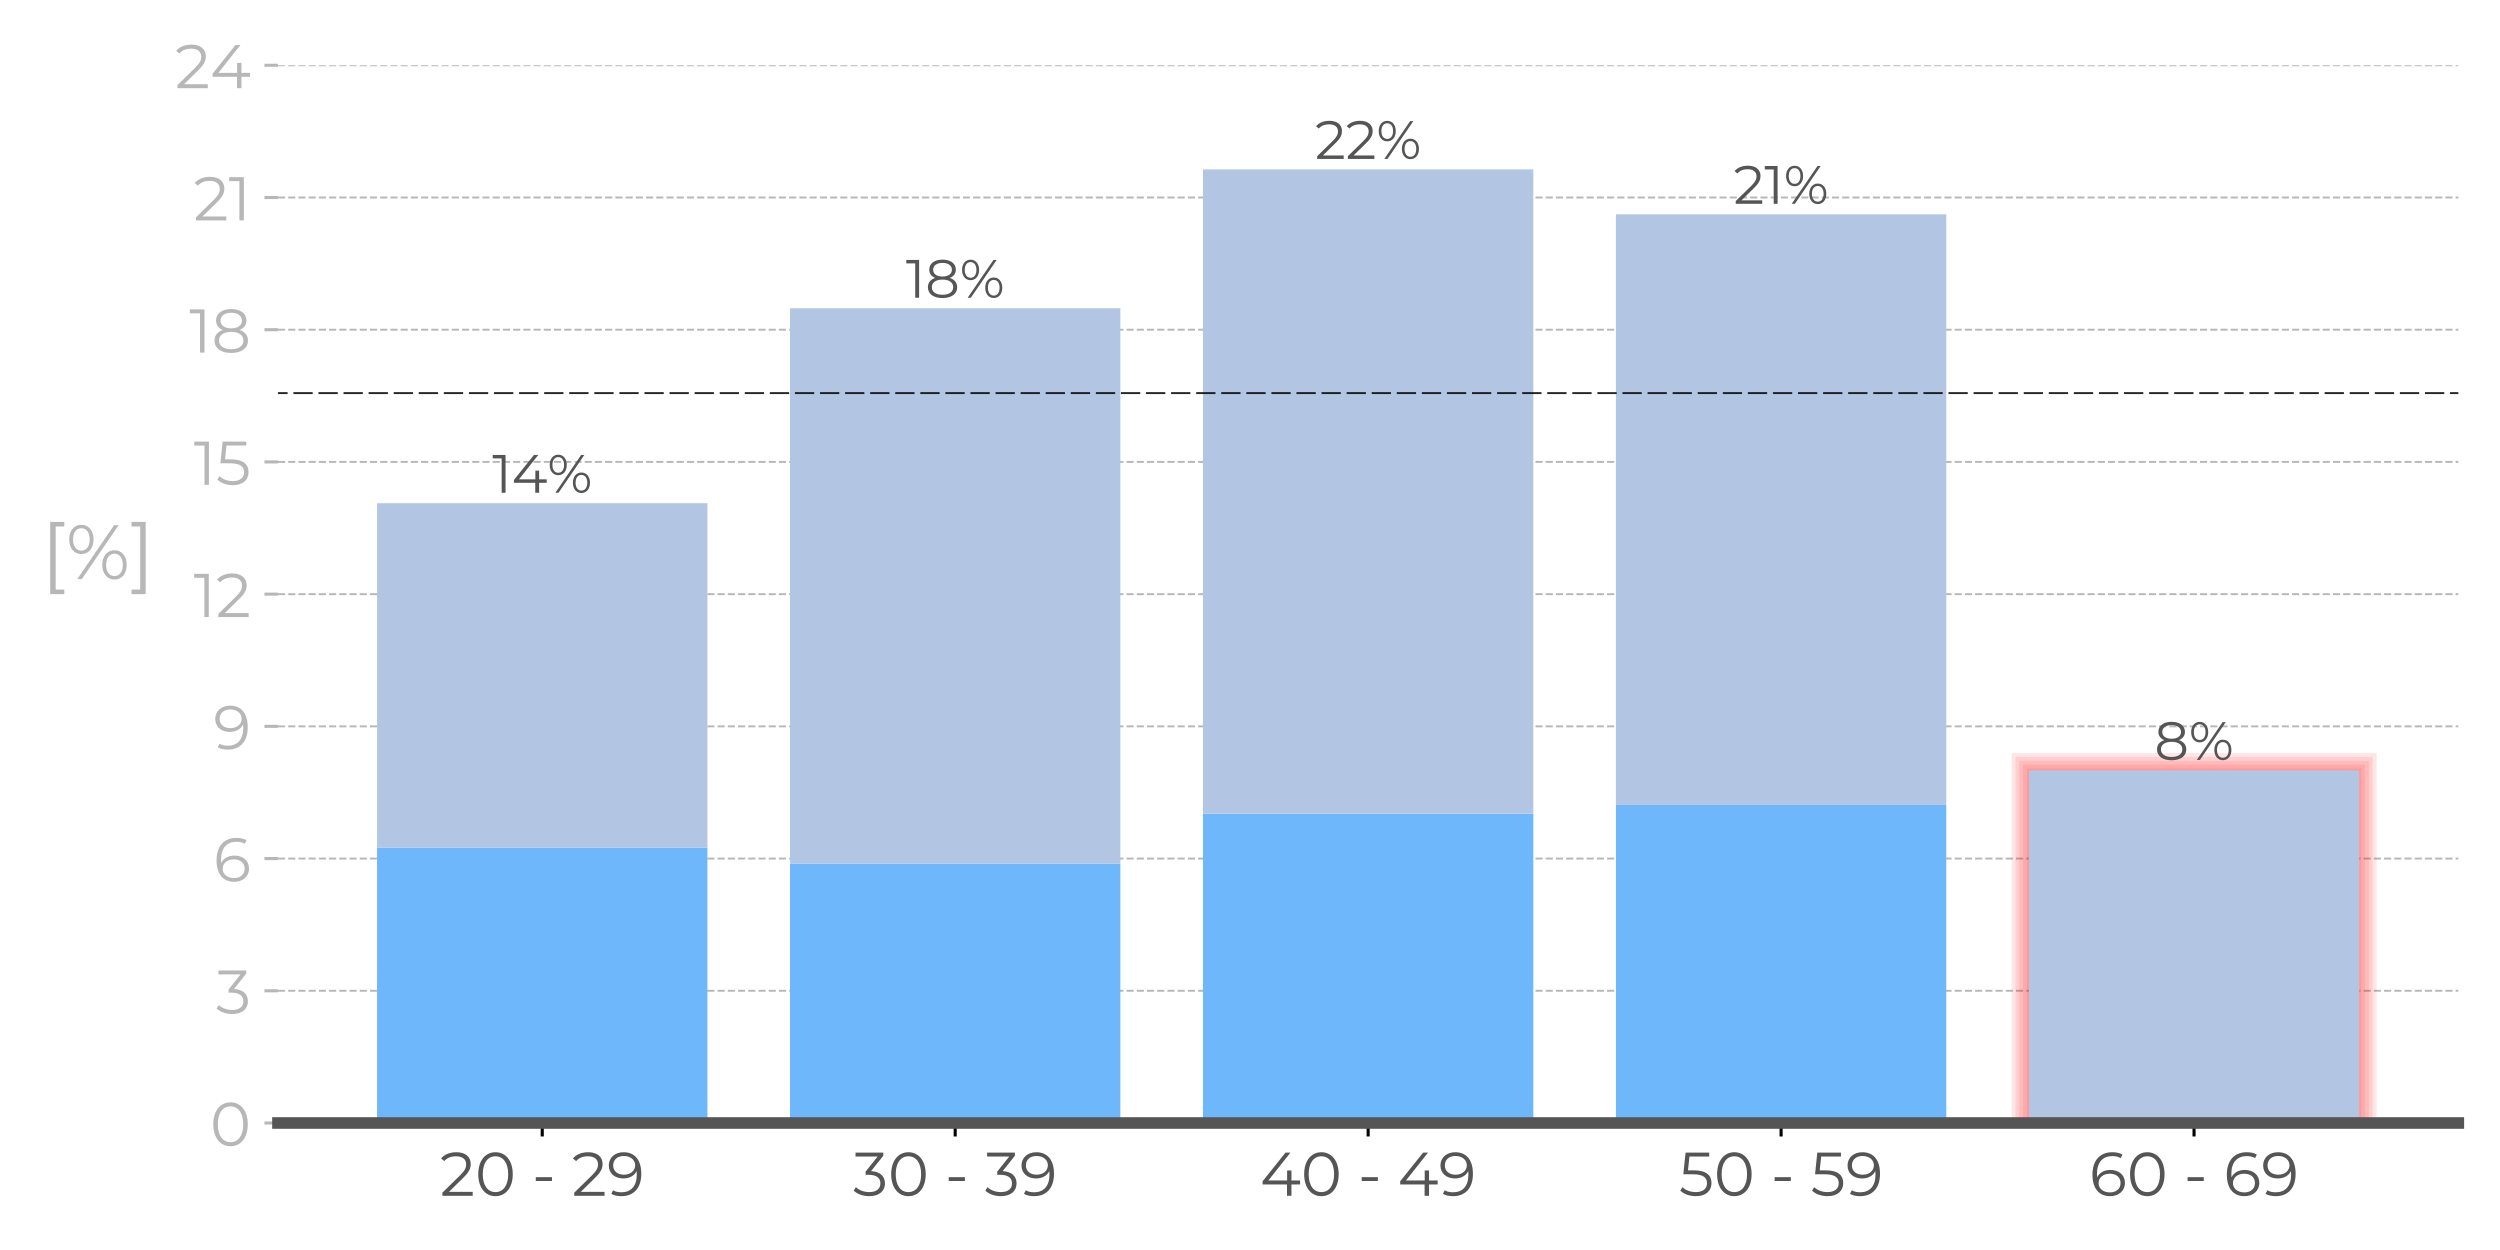
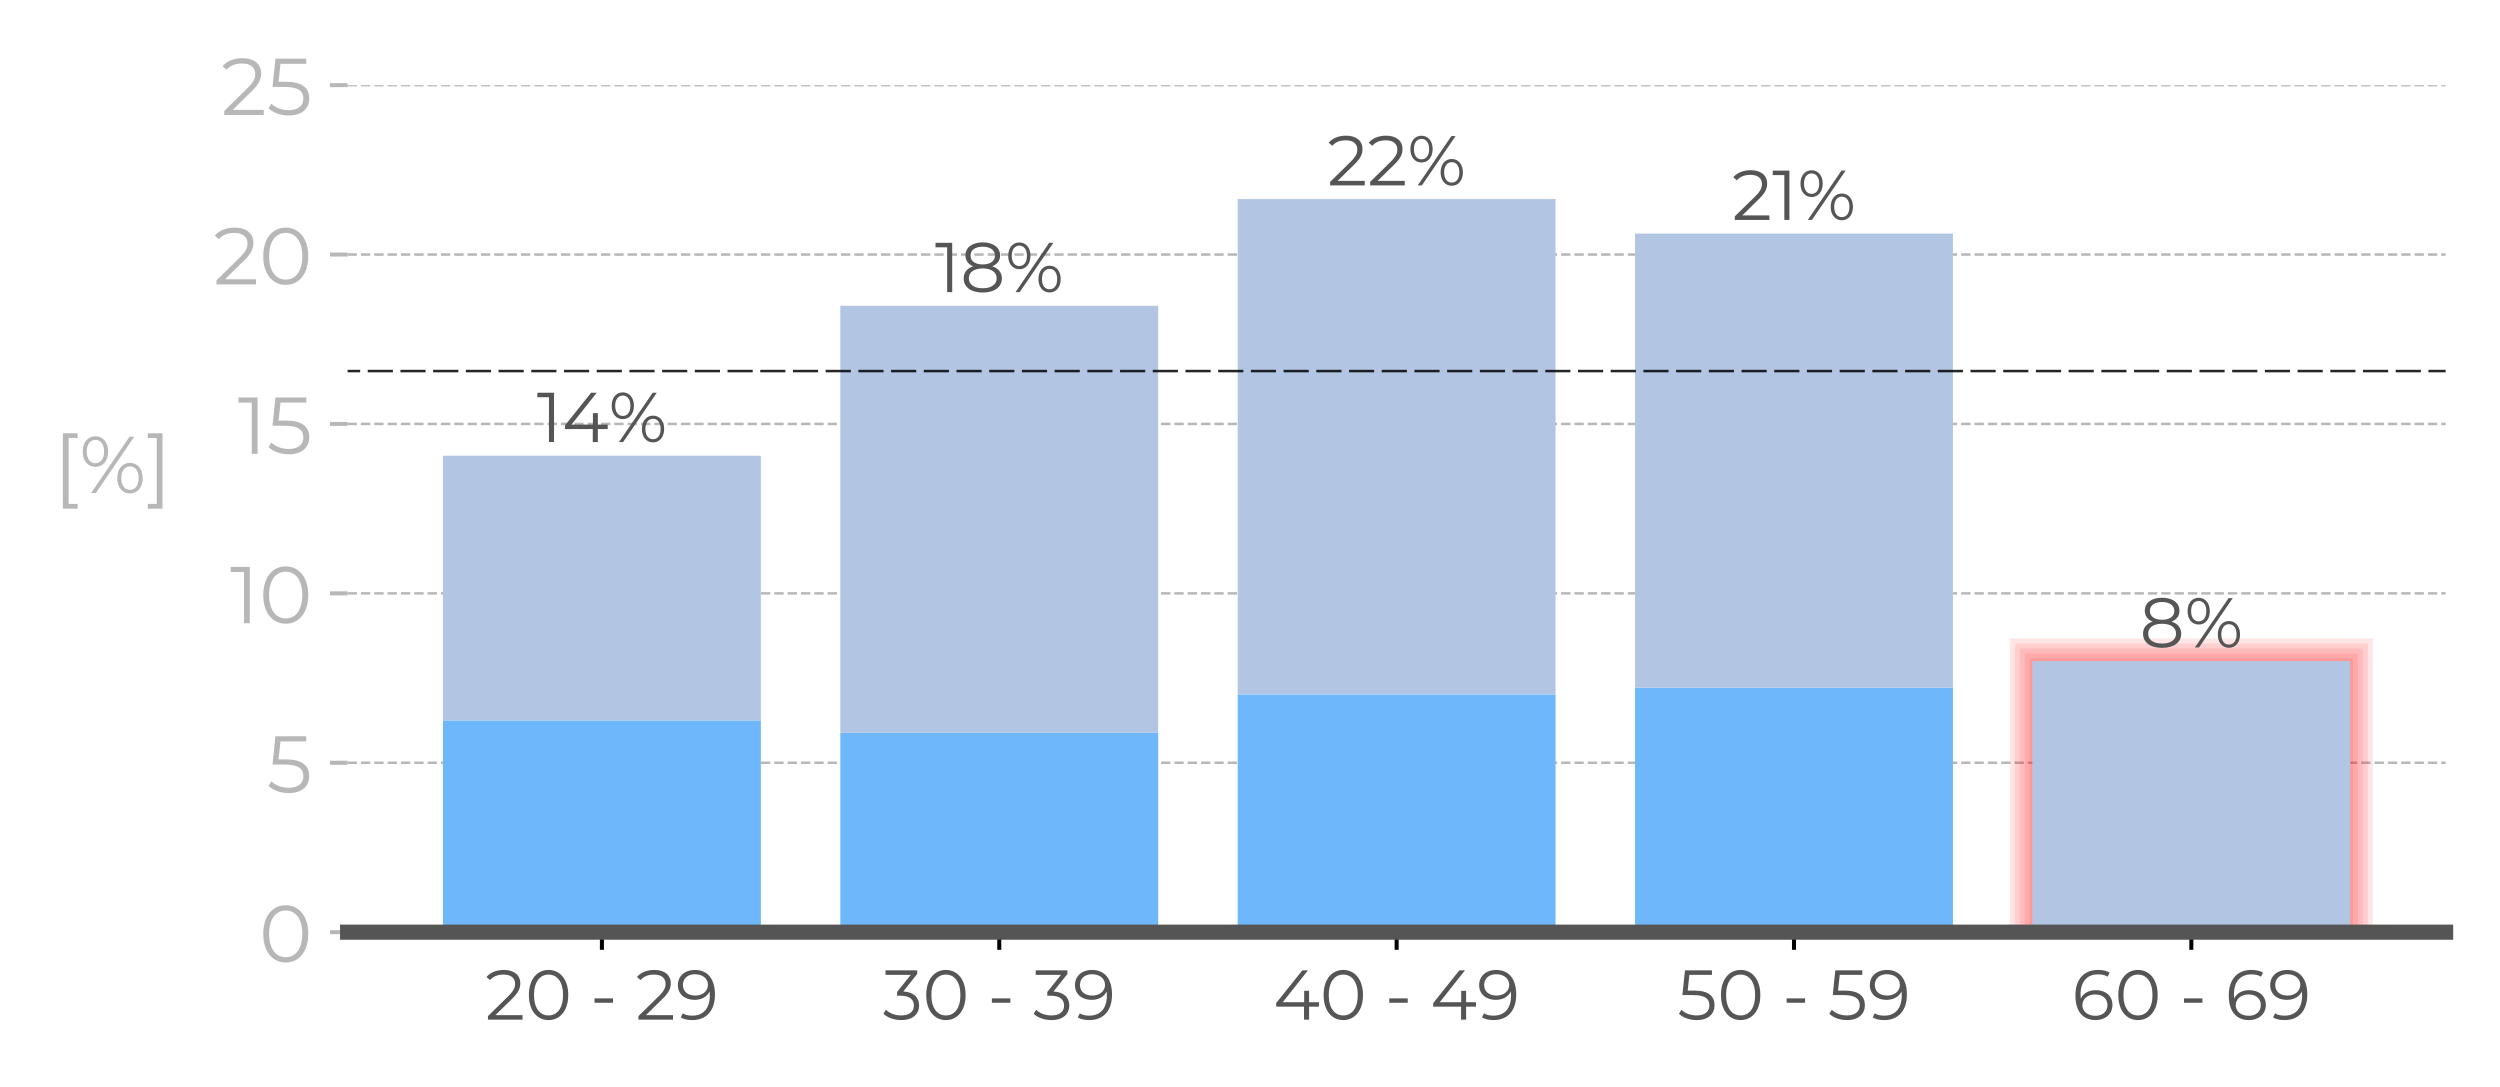
- <svg xmlns="http://www.w3.org/2000/svg" xmlns:xlink="http://www.w3.org/1999/xlink" width="648pt" height="324pt" viewBox="0 0 648 324" version="1.1">
+ <svg xmlns="http://www.w3.org/2000/svg" xmlns:xlink="http://www.w3.org/1999/xlink" width="496.8pt" height="216pt" viewBox="0 0 496.8 216" version="1.1">
  <defs>
    <style type="text/css">*{stroke-linejoin: round; stroke-linecap: butt}</style>
  </defs>
  <g id="figure_1">
    <g id="patch_1">
-       <path d="M 0 324  L 648 324  L 648 0  L 0 0  L 0 324  z " style="fill: none" />
+       <path d="M 0 216  L 496.8 216  L 496.8 0  L 0 0  L 0 216  z " style="fill: none" />
    </g>
    <g id="axes_1">
      <g id="patch_2">
-         <path d="M 72.045 291.08  L 637.2 291.08  L 637.2 16.92  L 72.045 16.92  L 72.045 291.08  z " style="fill: none" />
+         <path d="M 69.075 185.24  L 486 185.24  L 486 16.92  L 69.075 16.92  L 69.075 185.24  z " style="fill: none" />
      </g>
      <g id="matplotlib.axis_1">
        <g id="xtick_1">
          <g id="line2d_1">
            <defs>
-               <path id="m05c81675d8" d="M 0 0  L 0 3.5  " style="stroke: #000000; stroke-width: 0.8" />
+               <path id="me27f6a1266" d="M 0 0  L 0 3.5  " style="stroke: #000000; stroke-width: 0.8" />
            </defs>
            <g>
-               <use xlink:href="#m05c81675d8" x="140.549" y="291.08" style="stroke: #000000; stroke-width: 0.8" />
+               <use xlink:href="#me27f6a1266" x="119.611" y="185.24" style="stroke: #000000; stroke-width: 0.8" />
            </g>
          </g>
          <g id="text_1">
-             <g style="fill: #555555" transform="translate(114.0436 309.9525)scale(0.16 -0.16)">
+             <g style="fill: #555555" transform="translate(96.41949 202.6284)scale(0.14 -0.14)">
              <defs>
                <path id="Montserrat-Regular-32" d="M 928 410  L 2451 1907  C 3053 2496 3187 2880 3187 3309  C 3187 4058 2611 4518 1702 4518  C 1018 4518 461 4288 115 3878  L 442 3597  C 736 3936 1139 4096 1664 4096  C 2349 4096 2714 3776 2714 3258  C 2714 2950 2618 2650 2112 2150  L 250 326  L 250 0  L 3392 0  L 3392 410  L 928 410  z " transform="scale(0.015625)" />
                <path id="Montserrat-Regular-30" d="M 2118 -38  C 3155 -38 3910 813 3910 2240  C 3910 3667 3155 4518 2118 4518  C 1082 4518 333 3667 333 2240  C 333 813 1082 -38 2118 -38  z M 2118 384  C 1338 384 800 1043 800 2240  C 800 3437 1338 4096 2118 4096  C 2899 4096 3437 3437 3437 2240  C 3437 1043 2899 384 2118 384  z " transform="scale(0.015625)" />
                <path id="Montserrat-Regular-20" transform="scale(0.015625)" />
                <path id="Montserrat-Regular-2d" d="M 384 1536  L 2061 1536  L 2061 1933  L 384 1933  L 384 1536  z " transform="scale(0.015625)" />
                <path id="Montserrat-Regular-39" d="M 1728 4518  C 858 4518 198 3981 198 3142  C 198 2323 819 1798 1709 1798  C 2330 1798 2854 2074 3078 2566  C 3091 2432 3098 2304 3098 2202  C 3098 986 2477 365 1510 365  C 1178 365 870 422 640 576  L 454 205  C 736 32 1114 -38 1517 -38  C 2733 -38 3565 755 3565 2278  C 3565 3693 2918 4518 1728 4518  z M 1779 2189  C 1088 2189 653 2566 653 3155  C 653 3750 1101 4128 1747 4128  C 2522 4128 2931 3661 2931 3168  C 2931 2611 2464 2189 1779 2189  z " transform="scale(0.015625)" />
              </defs>
              <use xlink:href="#Montserrat-Regular-32" />
              <use xlink:href="#Montserrat-Regular-30" x="56.8" />
              <use xlink:href="#Montserrat-Regular-20" x="123" />
              <use xlink:href="#Montserrat-Regular-2d" x="149.2" />
              <use xlink:href="#Montserrat-Regular-20" x="187.4" />
              <use xlink:href="#Montserrat-Regular-32" x="213.6" />
              <use xlink:href="#Montserrat-Regular-39" x="270.4" />
            </g>
          </g>
        </g>
        <g id="xtick_2">
          <g id="line2d_2">
            <g>
-               <use xlink:href="#m05c81675d8" x="247.586" y="291.08" style="stroke: #000000; stroke-width: 0.8" />
+               <use xlink:href="#me27f6a1266" x="198.574" y="185.24" style="stroke: #000000; stroke-width: 0.8" />
            </g>
          </g>
          <g id="text_2">
-             <g style="fill: #555555" transform="translate(221.1431 309.9525)scale(0.16 -0.16)">
+             <g style="fill: #555555" transform="translate(175.4372 202.6284)scale(0.14 -0.14)">
              <defs>
                <path id="Montserrat-Regular-33" d="M 1856 2560  L 3123 4154  L 3123 4480  L 243 4480  L 243 4070  L 2534 4070  L 1293 2515  L 1293 2176  L 1613 2176  C 2445 2176 2822 1824 2822 1286  C 2822 730 2413 384 1670 384  C 1088 384 570 602 282 902  L 58 538  C 403 186 1024 -38 1670 -38  C 2752 -38 3296 538 3296 1286  C 3296 2003 2816 2509 1856 2560  z " transform="scale(0.015625)" />
              </defs>
              <use xlink:href="#Montserrat-Regular-33" />
              <use xlink:href="#Montserrat-Regular-30" x="56.4" />
              <use xlink:href="#Montserrat-Regular-20" x="122.6" />
              <use xlink:href="#Montserrat-Regular-2d" x="148.8" />
              <use xlink:href="#Montserrat-Regular-20" x="187" />
              <use xlink:href="#Montserrat-Regular-33" x="213.2" />
              <use xlink:href="#Montserrat-Regular-39" x="269.6" />
            </g>
          </g>
        </g>
        <g id="xtick_3">
          <g id="line2d_3">
            <g>
-               <use xlink:href="#m05c81675d8" x="354.623" y="291.08" style="stroke: #000000; stroke-width: 0.8" />
+               <use xlink:href="#me27f6a1266" x="277.538" y="185.24" style="stroke: #000000; stroke-width: 0.8" />
            </g>
          </g>
          <g id="text_3">
-             <g style="fill: #555555" transform="translate(326.63 309.9525)scale(0.16 -0.16)">
+             <g style="fill: #555555" transform="translate(253.0441 202.6284)scale(0.14 -0.14)">
              <defs>
                <path id="Montserrat-Regular-34" d="M 4141 1587  L 3245 1587  L 3245 2624  L 2797 2624  L 2797 1587  L 851 1587  L 3142 4480  L 2630 4480  L 256 1510  L 256 1178  L 2784 1178  L 2784 0  L 3245 0  L 3245 1178  L 4141 1178  L 4141 1587  z " transform="scale(0.015625)" />
              </defs>
              <use xlink:href="#Montserrat-Regular-34" />
              <use xlink:href="#Montserrat-Regular-30" x="66.1" />
              <use xlink:href="#Montserrat-Regular-20" x="132.3" />
              <use xlink:href="#Montserrat-Regular-2d" x="158.5" />
              <use xlink:href="#Montserrat-Regular-20" x="196.7" />
              <use xlink:href="#Montserrat-Regular-34" x="222.9" />
              <use xlink:href="#Montserrat-Regular-39" x="289" />
            </g>
          </g>
        </g>
        <g id="xtick_4">
          <g id="line2d_4">
            <g>
-               <use xlink:href="#m05c81675d8" x="461.659" y="291.08" style="stroke: #000000; stroke-width: 0.8" />
+               <use xlink:href="#me27f6a1266" x="356.501" y="185.24" style="stroke: #000000; stroke-width: 0.8" />
            </g>
          </g>
          <g id="text_4">
-             <g style="fill: #555555" transform="translate(435.1869 309.9525)scale(0.16 -0.16)">
+             <g style="fill: #555555" transform="translate(333.3371 202.6284)scale(0.14 -0.14)">
              <defs>
                <path id="Montserrat-Regular-35" d="M 1510 2643  L 934 2643  L 1088 4070  L 3136 4070  L 3136 4480  L 685 4480  L 454 2234  L 1408 2234  C 2547 2234 2906 1875 2906 1299  C 2906 755 2502 384 1741 384  C 1165 384 653 602 365 902  L 141 538  C 486 186 1101 -38 1747 -38  C 2842 -38 3373 557 3373 1318  C 3373 2112 2861 2643 1510 2643  z " transform="scale(0.015625)" />
              </defs>
              <use xlink:href="#Montserrat-Regular-35" />
              <use xlink:href="#Montserrat-Regular-30" x="56.6" />
              <use xlink:href="#Montserrat-Regular-20" x="122.8" />
              <use xlink:href="#Montserrat-Regular-2d" x="149" />
              <use xlink:href="#Montserrat-Regular-20" x="187.2" />
              <use xlink:href="#Montserrat-Regular-35" x="213.4" />
              <use xlink:href="#Montserrat-Regular-39" x="270" />
            </g>
          </g>
        </g>
        <g id="xtick_5">
          <g id="line2d_5">
            <g>
-               <use xlink:href="#m05c81675d8" x="568.696" y="291.08" style="stroke: #000000; stroke-width: 0.8" />
+               <use xlink:href="#me27f6a1266" x="435.464" y="185.24" style="stroke: #000000; stroke-width: 0.8" />
            </g>
          </g>
          <g id="text_5">
-             <g style="fill: #555555" transform="translate(541.5339 309.9525)scale(0.16 -0.16)">
+             <g style="fill: #555555" transform="translate(411.6964 202.6284)scale(0.14 -0.14)">
              <defs>
                <path id="Montserrat-Regular-36" d="M 2189 2682  C 1568 2682 1043 2406 819 1914  C 806 2048 800 2176 800 2278  C 800 3494 1421 4115 2387 4115  C 2720 4115 3027 4058 3258 3904  L 3443 4275  C 3162 4448 2784 4518 2381 4518  C 1165 4518 333 3725 333 2202  C 333 787 979 -38 2170 -38  C 3040 -38 3699 499 3699 1338  C 3699 2157 3078 2682 2189 2682  z M 2150 352  C 1376 352 966 819 966 1312  C 966 1869 1434 2291 2118 2291  C 2810 2291 3245 1914 3245 1325  C 3245 730 2797 352 2150 352  z " transform="scale(0.015625)" />
              </defs>
              <use xlink:href="#Montserrat-Regular-36" />
              <use xlink:href="#Montserrat-Regular-30" x="60.9" />
              <use xlink:href="#Montserrat-Regular-20" x="127.1" />
              <use xlink:href="#Montserrat-Regular-2d" x="153.3" />
              <use xlink:href="#Montserrat-Regular-20" x="191.5" />
              <use xlink:href="#Montserrat-Regular-36" x="217.7" />
              <use xlink:href="#Montserrat-Regular-39" x="278.6" />
            </g>
          </g>
        </g>
      </g>
      <g id="matplotlib.axis_2">
        <g id="ytick_1">
          <g id="line2d_6">
-             <path d="M 72.045 291.08  L 637.2 291.08  " clip-path="url(#p00a91016a1)" style="fill: none; stroke-dasharray: 1.85,0.8; stroke-dashoffset: 0; stroke: #b7b7b7; stroke-width: 0.5" />
+             <path d="M 69.075 185.24  L 486 185.24  " clip-path="url(#p9cb029b246)" style="fill: none; stroke-dasharray: 1.85,0.8; stroke-dashoffset: 0; stroke: #b7b7b7; stroke-width: 0.5" />
          </g>
          <g id="line2d_7">
            <defs>
-               <path id="m615dae41a6" d="M 0 0  L -3.5 0  " style="stroke: #b7b7b7; stroke-width: 0.8" />
+               <path id="me3ba3a279e" d="M 0 0  L -3.5 0  " style="stroke: #b7b7b7; stroke-width: 0.8" />
            </defs>
            <g>
-               <use xlink:href="#m615dae41a6" x="72.045" y="291.08" style="fill: #b7b7b7; stroke: #b7b7b7; stroke-width: 0.8" />
+               <use xlink:href="#me3ba3a279e" x="69.075" y="185.24" style="fill: #b7b7b7; stroke: #b7b7b7; stroke-width: 0.8" />
            </g>
          </g>
          <g id="text_6">
-             <g style="fill: #b7b7b7" transform="translate(54.4525 297.0163)scale(0.16 -0.16)">
+             <g style="fill: #b7b7b7" transform="translate(51.4825 191.1763)scale(0.16 -0.16)">
              <use xlink:href="#Montserrat-Regular-30" />
            </g>
          </g>
        </g>
        <g id="ytick_2">
          <g id="line2d_8">
-             <path d="M 72.045 256.81  L 637.2 256.81  " clip-path="url(#p00a91016a1)" style="fill: none; stroke-dasharray: 1.85,0.8; stroke-dashoffset: 0; stroke: #b7b7b7; stroke-width: 0.5" />
+             <path d="M 69.075 151.576  L 486 151.576  " clip-path="url(#p9cb029b246)" style="fill: none; stroke-dasharray: 1.85,0.8; stroke-dashoffset: 0; stroke: #b7b7b7; stroke-width: 0.5" />
          </g>
          <g id="line2d_9">
            <g>
-               <use xlink:href="#m615dae41a6" x="72.045" y="256.81" style="fill: #b7b7b7; stroke: #b7b7b7; stroke-width: 0.8" />
+               <use xlink:href="#me3ba3a279e" x="69.075" y="151.576" style="fill: #b7b7b7; stroke: #b7b7b7; stroke-width: 0.8" />
            </g>
          </g>
          <g id="text_7">
-             <g style="fill: #b7b7b7" transform="translate(56.02 262.7462)scale(0.16 -0.16)">
-               <use xlink:href="#Montserrat-Regular-33" />
+             <g style="fill: #b7b7b7" transform="translate(53.02 157.5122)scale(0.16 -0.16)">
+               <use xlink:href="#Montserrat-Regular-35" />
            </g>
          </g>
        </g>
        <g id="ytick_3">
          <g id="line2d_10">
-             <path d="M 72.045 222.54  L 637.2 222.54  " clip-path="url(#p00a91016a1)" style="fill: none; stroke-dasharray: 1.85,0.8; stroke-dashoffset: 0; stroke: #b7b7b7; stroke-width: 0.5" />
+             <path d="M 69.075 117.912  L 486 117.912  " clip-path="url(#p9cb029b246)" style="fill: none; stroke-dasharray: 1.85,0.8; stroke-dashoffset: 0; stroke: #b7b7b7; stroke-width: 0.5" />
          </g>
          <g id="line2d_11">
            <g>
-               <use xlink:href="#m615dae41a6" x="72.045" y="222.54" style="fill: #b7b7b7; stroke: #b7b7b7; stroke-width: 0.8" />
+               <use xlink:href="#me3ba3a279e" x="69.075" y="117.912" style="fill: #b7b7b7; stroke: #b7b7b7; stroke-width: 0.8" />
            </g>
          </g>
          <g id="text_8">
-             <g style="fill: #b7b7b7" transform="translate(55.3 228.4762)scale(0.16 -0.16)">
-               <use xlink:href="#Montserrat-Regular-36" />
+             <g style="fill: #b7b7b7" transform="translate(45.7075 123.8482)scale(0.16 -0.16)">
+               <defs>
+                 <path id="Montserrat-Regular-31" d="M 58 4480  L 58 4070  L 1114 4070  L 1114 0  L 1574 0  L 1574 4480  L 58 4480  z " transform="scale(0.015625)" />
+               </defs>
+               <use xlink:href="#Montserrat-Regular-31" />
+               <use xlink:href="#Montserrat-Regular-30" x="36.1" />
            </g>
          </g>
        </g>
        <g id="ytick_4">
          <g id="line2d_12">
-             <path d="M 72.045 188.27  L 637.2 188.27  " clip-path="url(#p00a91016a1)" style="fill: none; stroke-dasharray: 1.85,0.8; stroke-dashoffset: 0; stroke: #b7b7b7; stroke-width: 0.5" />
+             <path d="M 69.075 84.248  L 486 84.248  " clip-path="url(#p9cb029b246)" style="fill: none; stroke-dasharray: 1.85,0.8; stroke-dashoffset: 0; stroke: #b7b7b7; stroke-width: 0.5" />
          </g>
          <g id="line2d_13">
            <g>
-               <use xlink:href="#m615dae41a6" x="72.045" y="188.27" style="fill: #b7b7b7; stroke: #b7b7b7; stroke-width: 0.8" />
+               <use xlink:href="#me3ba3a279e" x="69.075" y="84.248" style="fill: #b7b7b7; stroke: #b7b7b7; stroke-width: 0.8" />
            </g>
          </g>
          <g id="text_9">
-             <g style="fill: #b7b7b7" transform="translate(55.3 194.2063)scale(0.16 -0.16)">
-               <use xlink:href="#Montserrat-Regular-39" />
+             <g style="fill: #b7b7b7" transform="translate(47.245 90.18425)scale(0.16 -0.16)">
+               <use xlink:href="#Montserrat-Regular-31" />
+               <use xlink:href="#Montserrat-Regular-35" x="36.1" />
            </g>
          </g>
        </g>
        <g id="ytick_5">
          <g id="line2d_14">
-             <path d="M 72.045 154  L 637.2 154  " clip-path="url(#p00a91016a1)" style="fill: none; stroke-dasharray: 1.85,0.8; stroke-dashoffset: 0; stroke: #b7b7b7; stroke-width: 0.5" />
+             <path d="M 69.075 50.584  L 486 50.584  " clip-path="url(#p9cb029b246)" style="fill: none; stroke-dasharray: 1.85,0.8; stroke-dashoffset: 0; stroke: #b7b7b7; stroke-width: 0.5" />
          </g>
          <g id="line2d_15">
            <g>
-               <use xlink:href="#m615dae41a6" x="72.045" y="154" style="fill: #b7b7b7; stroke: #b7b7b7; stroke-width: 0.8" />
+               <use xlink:href="#me3ba3a279e" x="69.075" y="50.584" style="fill: #b7b7b7; stroke: #b7b7b7; stroke-width: 0.8" />
            </g>
          </g>
          <g id="text_10">
-             <g style="fill: #b7b7b7" transform="translate(50.1825 159.9363)scale(0.16 -0.16)">
-               <defs>
-                 <path id="Montserrat-Regular-31" d="M 58 4480  L 58 4070  L 1114 4070  L 1114 0  L 1574 0  L 1574 4480  L 58 4480  z " transform="scale(0.015625)" />
-               </defs>
-               <use xlink:href="#Montserrat-Regular-31" />
-               <use xlink:href="#Montserrat-Regular-32" x="36.1" />
+             <g style="fill: #b7b7b7" transform="translate(42.395 56.52025)scale(0.16 -0.16)">
+               <use xlink:href="#Montserrat-Regular-32" />
+               <use xlink:href="#Montserrat-Regular-30" x="56.8" />
            </g>
          </g>
        </g>
        <g id="ytick_6">
          <g id="line2d_16">
-             <path d="M 72.045 119.73  L 637.2 119.73  " clip-path="url(#p00a91016a1)" style="fill: none; stroke-dasharray: 1.85,0.8; stroke-dashoffset: 0; stroke: #b7b7b7; stroke-width: 0.5" />
+             <path d="M 69.075 16.92  L 486 16.92  " clip-path="url(#p9cb029b246)" style="fill: none; stroke-dasharray: 1.85,0.8; stroke-dashoffset: 0; stroke: #b7b7b7; stroke-width: 0.5" />
          </g>
          <g id="line2d_17">
            <g>
-               <use xlink:href="#m615dae41a6" x="72.045" y="119.73" style="fill: #b7b7b7; stroke: #b7b7b7; stroke-width: 0.8" />
+               <use xlink:href="#me3ba3a279e" x="69.075" y="16.92" style="fill: #b7b7b7; stroke: #b7b7b7; stroke-width: 0.8" />
            </g>
          </g>
          <g id="text_11">
-             <g style="fill: #b7b7b7" transform="translate(50.215 125.6663)scale(0.16 -0.16)">
-               <use xlink:href="#Montserrat-Regular-31" />
-               <use xlink:href="#Montserrat-Regular-35" x="36.1" />
-             </g>
-           </g>
-         </g>
-         <g id="ytick_7">
-           <g id="line2d_18">
-             <path d="M 72.045 85.46  L 637.2 85.46  " clip-path="url(#p00a91016a1)" style="fill: none; stroke-dasharray: 1.85,0.8; stroke-dashoffset: 0; stroke: #b7b7b7; stroke-width: 0.5" />
-           </g>
-           <g id="line2d_19">
-             <g>
-               <use xlink:href="#m615dae41a6" x="72.045" y="85.46" style="fill: #b7b7b7; stroke: #b7b7b7; stroke-width: 0.8" />
-             </g>
-           </g>
-           <g id="text_12">
-             <g style="fill: #b7b7b7" transform="translate(49.0625 91.39625)scale(0.16 -0.16)">
-               <defs>
-                 <path id="Montserrat-Regular-38" d="M 2899 2349  C 3360 2528 3616 2867 3616 3334  C 3616 4064 2982 4518 2035 4518  C 1088 4518 467 4064 467 3334  C 467 2867 717 2528 1171 2349  C 614 2163 307 1786 307 1248  C 307 454 960 -38 2035 -38  C 3104 -38 3776 454 3776 1248  C 3776 1779 3462 2163 2899 2349  z M 928 3322  C 928 3821 1357 4128 2035 4128  C 2707 4128 3149 3821 3149 3315  C 3149 2829 2733 2515 2035 2515  C 1338 2515 928 2829 928 3322  z M 2035 352  C 1242 352 774 698 774 1254  C 774 1805 1242 2150 2035 2150  C 2829 2150 3302 1805 3302 1254  C 3302 698 2829 352 2035 352  z " transform="scale(0.015625)" />
-               </defs>
-               <use xlink:href="#Montserrat-Regular-31" />
-               <use xlink:href="#Montserrat-Regular-38" x="36.1" />
-             </g>
-           </g>
-         </g>
-         <g id="ytick_8">
-           <g id="line2d_20">
-             <path d="M 72.045 51.19  L 637.2 51.19  " clip-path="url(#p00a91016a1)" style="fill: none; stroke-dasharray: 1.85,0.8; stroke-dashoffset: 0; stroke: #b7b7b7; stroke-width: 0.5" />
-           </g>
-           <g id="line2d_21">
-             <g>
-               <use xlink:href="#m615dae41a6" x="72.045" y="51.19" style="fill: #b7b7b7; stroke: #b7b7b7; stroke-width: 0.8" />
-             </g>
-           </g>
-           <g id="text_13">
-             <g style="fill: #b7b7b7" transform="translate(50.1825 57.12625)scale(0.16 -0.16)">
+             <g style="fill: #b7b7b7" transform="translate(43.9325 22.85625)scale(0.16 -0.16)">
              <use xlink:href="#Montserrat-Regular-32" />
-               <use xlink:href="#Montserrat-Regular-31" x="56.8" />
-             </g>
-           </g>
-         </g>
-         <g id="ytick_9">
-           <g id="line2d_22">
-             <path d="M 72.045 16.92  L 637.2 16.92  " clip-path="url(#p00a91016a1)" style="fill: none; stroke-dasharray: 1.85,0.8; stroke-dashoffset: 0; stroke: #b7b7b7; stroke-width: 0.5" />
-           </g>
-           <g id="line2d_23">
-             <g>
-               <use xlink:href="#m615dae41a6" x="72.045" y="16.92" style="fill: #b7b7b7; stroke: #b7b7b7; stroke-width: 0.8" />
-             </g>
-           </g>
-           <g id="text_14">
-             <g style="fill: #b7b7b7" transform="translate(45.3825 22.85625)scale(0.16 -0.16)">
-               <use xlink:href="#Montserrat-Regular-32" />
-               <use xlink:href="#Montserrat-Regular-34" x="56.8" />
-             </g>
-           </g>
-         </g>
-         <g id="text_15">
-           <g style="fill: #b7b7b7" transform="translate(10.7325 150.1188)scale(0.2 -0.2)">
+               <use xlink:href="#Montserrat-Regular-35" x="56.8" />
+             </g>
+           </g>
+         </g>
+         <g id="text_12">
+           <g style="fill: #b7b7b7" transform="translate(10.675 97.975)scale(0.16 -0.16)">
            <defs>
              <path id="Montserrat-Regular-5b" d="M 730 -1242  L 1901 -1242  L 1901 -864  L 1184 -864  L 1184 4371  L 1901 4371  L 1901 4749  L 730 4749  L 730 -1242  z " transform="scale(0.015625)" />
              <path id="Montserrat-Regular-25" d="M 1280 2080  C 1875 2080 2291 2560 2291 3296  C 2291 4032 1875 4512 1280 4512  C 678 4512 269 4026 269 3296  C 269 2566 678 2080 1280 2080  z M 934 0  L 1312 0  L 4371 4480  L 3994 4480  L 934 0  z M 1280 2368  C 858 2368 589 2720 589 3296  C 589 3872 858 4224 1280 4224  C 1696 4224 1971 3878 1971 3296  C 1971 2714 1696 2368 1280 2368  z M 4026 -32  C 4627 -32 5037 454 5037 1184  C 5037 1914 4627 2400 4026 2400  C 3430 2400 3014 1914 3014 1184  C 3014 454 3430 -32 4026 -32  z M 4026 256  C 3610 256 3334 602 3334 1184  C 3334 1766 3610 2112 4026 2112  C 4448 2112 4717 1760 4717 1184  C 4717 608 4448 256 4026 256  z " transform="scale(0.015625)" />
              <path id="Montserrat-Regular-5d" d="M 1306 -1242  L 1306 4749  L 134 4749  L 134 4371  L 851 4371  L 851 -864  L 134 -864  L 134 -1242  L 1306 -1242  z " transform="scale(0.015625)" />
            </defs>
            <use xlink:href="#Montserrat-Regular-5b" />
            <use xlink:href="#Montserrat-Regular-25" x="31.8" />
            <use xlink:href="#Montserrat-Regular-5d" x="114.7" />
          </g>
        </g>
      </g>
      <g id="patch_3">
-         <path d="M 525.882 291.08  L 611.511 291.08  L 611.511 199.693  L 525.882 199.693  L 525.882 291.08  z " clip-path="url(#p00a91016a1)" style="fill: none; opacity: 0.1; stroke: #ff0000; stroke-linejoin: miter" />
+         <path d="M 403.878 185.24  L 467.049 185.24  L 467.049 131.378  L 403.878 131.378  L 403.878 185.24  z " clip-path="url(#p9cb029b246)" style="fill: none; opacity: 0.1; stroke: #ff0000; stroke-linejoin: miter" />
      </g>
      <g id="patch_4">
-         <path d="M 525.882 291.08  L 611.511 291.08  L 611.511 199.693  L 525.882 199.693  L 525.882 291.08  z " clip-path="url(#p00a91016a1)" style="fill: none; opacity: 0.1; stroke: #ff0000; stroke-width: 3; stroke-linejoin: miter" />
+         <path d="M 403.878 185.24  L 467.049 185.24  L 467.049 131.378  L 403.878 131.378  L 403.878 185.24  z " clip-path="url(#p9cb029b246)" style="fill: none; opacity: 0.1; stroke: #ff0000; stroke-width: 3; stroke-linejoin: miter" />
      </g>
      <g id="patch_5">
-         <path d="M 525.882 291.08  L 611.511 291.08  L 611.511 199.693  L 525.882 199.693  L 525.882 291.08  z " clip-path="url(#p00a91016a1)" style="fill: none; opacity: 0.1; stroke: #ff0000; stroke-width: 5; stroke-linejoin: miter" />
+         <path d="M 403.878 185.24  L 467.049 185.24  L 467.049 131.378  L 403.878 131.378  L 403.878 185.24  z " clip-path="url(#p9cb029b246)" style="fill: none; opacity: 0.1; stroke: #ff0000; stroke-width: 5; stroke-linejoin: miter" />
      </g>
      <g id="patch_6">
-         <path d="M 525.882 291.08  L 611.511 291.08  L 611.511 199.693  L 525.882 199.693  L 525.882 291.08  z " clip-path="url(#p00a91016a1)" style="fill: none; opacity: 0.1; stroke: #ff0000; stroke-width: 7; stroke-linejoin: miter" />
+         <path d="M 403.878 185.24  L 467.049 185.24  L 467.049 131.378  L 403.878 131.378  L 403.878 185.24  z " clip-path="url(#p9cb029b246)" style="fill: none; opacity: 0.1; stroke: #ff0000; stroke-width: 7; stroke-linejoin: miter" />
      </g>
      <g id="patch_7">
-         <path d="M 525.882 291.08  L 611.511 291.08  L 611.511 199.693  L 525.882 199.693  L 525.882 291.08  z " clip-path="url(#p00a91016a1)" style="fill: none; opacity: 0.1; stroke: #ff0000; stroke-width: 9; stroke-linejoin: miter" />
+         <path d="M 403.878 185.24  L 467.049 185.24  L 467.049 131.378  L 403.878 131.378  L 403.878 185.24  z " clip-path="url(#p9cb029b246)" style="fill: none; opacity: 0.1; stroke: #ff0000; stroke-width: 9; stroke-linejoin: miter" />
      </g>
      <g id="patch_8">
-         <path d="M 97.734 291.08  L 183.363 291.08  L 183.363 219.684  L 97.734 219.684  z " clip-path="url(#p00a91016a1)" style="fill: #6eb7fa" />
+         <path d="M 88.026 185.24  L 151.197 185.24  L 151.197 143.16  L 88.026 143.16  z " clip-path="url(#p9cb029b246)" style="fill: #6eb7fa" />
      </g>
      <g id="patch_9">
-         <path d="M 204.771 291.08  L 290.4 291.08  L 290.4 223.884  L 204.771 223.884  z " clip-path="url(#p00a91016a1)" style="fill: #6eb7fa" />
+         <path d="M 166.989 185.24  L 230.16 185.24  L 230.16 145.635  L 166.989 145.635  z " clip-path="url(#p9cb029b246)" style="fill: #6eb7fa" />
      </g>
      <g id="patch_10">
-         <path d="M 311.808 291.08  L 397.437 291.08  L 397.437 210.916  L 311.808 210.916  z " clip-path="url(#p00a91016a1)" style="fill: #6eb7fa" />
+         <path d="M 245.952 185.24  L 309.123 185.24  L 309.123 137.992  L 245.952 137.992  z " clip-path="url(#p9cb029b246)" style="fill: #6eb7fa" />
      </g>
      <g id="patch_11">
-         <path d="M 418.845 291.08  L 504.474 291.08  L 504.474 208.644  L 418.845 208.644  z " clip-path="url(#p00a91016a1)" style="fill: #6eb7fa" />
+         <path d="M 324.915 185.24  L 388.086 185.24  L 388.086 136.653  L 324.915 136.653  z " clip-path="url(#p9cb029b246)" style="fill: #6eb7fa" />
      </g>
      <g id="patch_12">
-         <path d="M 525.882 291.08  L 611.511 291.08  L 611.511 291.08  L 525.882 291.08  z " clip-path="url(#p00a91016a1)" style="fill: #6eb7fa" />
+         <path d="M 403.878 185.24  L 467.049 185.24  L 467.049 185.24  L 403.878 185.24  z " clip-path="url(#p9cb029b246)" style="fill: #6eb7fa" />
      </g>
      <g id="patch_13">
-         <path d="M 97.734 219.684  L 183.363 219.684  L 183.363 130.439  L 97.734 130.439  z " clip-path="url(#p00a91016a1)" style="fill: #b2c6e3" />
+         <path d="M 88.026 143.16  L 151.197 143.16  L 151.197 90.56  L 88.026 90.56  z " clip-path="url(#p9cb029b246)" style="fill: #b2c6e3" />
      </g>
      <g id="patch_14">
-         <path d="M 204.771 223.884  L 290.4 223.884  L 290.4 79.892  L 204.771 79.892  z " clip-path="url(#p00a91016a1)" style="fill: #b2c6e3" />
+         <path d="M 166.989 145.635  L 230.16 145.635  L 230.16 60.768  L 166.989 60.768  z " clip-path="url(#p9cb029b246)" style="fill: #b2c6e3" />
      </g>
      <g id="patch_15">
-         <path d="M 311.808 210.916  L 397.437 210.916  L 397.437 43.908  L 311.808 43.908  z " clip-path="url(#p00a91016a1)" style="fill: #b2c6e3" />
+         <path d="M 245.952 137.992  L 309.123 137.992  L 309.123 39.56  L 245.952 39.56  z " clip-path="url(#p9cb029b246)" style="fill: #b2c6e3" />
      </g>
      <g id="patch_16">
-         <path d="M 418.845 208.644  L 504.474 208.644  L 504.474 55.547  L 418.845 55.547  z " clip-path="url(#p00a91016a1)" style="fill: #b2c6e3" />
+         <path d="M 324.915 136.653  L 388.086 136.653  L 388.086 46.419  L 324.915 46.419  z " clip-path="url(#p9cb029b246)" style="fill: #b2c6e3" />
      </g>
      <g id="patch_17">
-         <path d="M 525.882 291.08  L 611.511 291.08  L 611.511 199.693  L 525.882 199.693  z " clip-path="url(#p00a91016a1)" style="fill: #b2c6e3" />
-       </g>
-       <g id="text_16">
-         <g style="fill: #555555" transform="translate(127.5921 127.7225)scale(0.14 -0.14)">
+         <path d="M 403.878 185.24  L 467.049 185.24  L 467.049 131.378  L 403.878 131.378  z " clip-path="url(#p9cb029b246)" style="fill: #b2c6e3" />
+       </g>
+       <g id="text_13">
+         <g style="fill: #555555" transform="translate(106.6548 87.84313)scale(0.14 -0.14)">
          <use xlink:href="#Montserrat-Regular-31" />
          <use xlink:href="#Montserrat-Regular-34" x="36.1" />
          <use xlink:href="#Montserrat-Regular-25" x="102.2" />
        </g>
      </g>
-       <g id="text_17">
-         <g style="fill: #555555" transform="translate(234.7898 77.17545)scale(0.14 -0.14)">
+       <g id="text_14">
+         <g style="fill: #555555" transform="translate(185.7787 58.05119)scale(0.14 -0.14)">
+           <defs>
+             <path id="Montserrat-Regular-38" d="M 2899 2349  C 3360 2528 3616 2867 3616 3334  C 3616 4064 2982 4518 2035 4518  C 1088 4518 467 4064 467 3334  C 467 2867 717 2528 1171 2349  C 614 2163 307 1786 307 1248  C 307 454 960 -38 2035 -38  C 3104 -38 3776 454 3776 1248  C 3776 1779 3462 2163 2899 2349  z M 928 3322  C 928 3821 1357 4128 2035 4128  C 2707 4128 3149 3821 3149 3315  C 3149 2829 2733 2515 2035 2515  C 1338 2515 928 2829 928 3322  z M 2035 352  C 1242 352 774 698 774 1254  C 774 1805 1242 2150 2035 2150  C 2829 2150 3302 1805 3302 1254  C 3302 698 2829 352 2035 352  z " transform="scale(0.015625)" />
+           </defs>
          <use xlink:href="#Montserrat-Regular-31" />
          <use xlink:href="#Montserrat-Regular-38" x="36.1" />
          <use xlink:href="#Montserrat-Regular-25" x="99.9" />
        </g>
      </g>
-       <g id="text_18">
-         <g style="fill: #555555" transform="translate(340.8675 41.19159)scale(0.14 -0.14)">
+       <g id="text_15">
+         <g style="fill: #555555" transform="translate(263.7825 36.84266)scale(0.14 -0.14)">
          <use xlink:href="#Montserrat-Regular-32" />
          <use xlink:href="#Montserrat-Regular-32" x="56.8" />
          <use xlink:href="#Montserrat-Regular-25" x="113.6" />
        </g>
      </g>
-       <g id="text_19">
-         <g style="fill: #555555" transform="translate(449.3537 52.83048)scale(0.14 -0.14)">
+       <g id="text_16">
+         <g style="fill: #555555" transform="translate(344.1948 43.70251)scale(0.14 -0.14)">
          <use xlink:href="#Montserrat-Regular-32" />
          <use xlink:href="#Montserrat-Regular-31" x="56.8" />
          <use xlink:href="#Montserrat-Regular-25" x="92.9" />
        </g>
      </g>
-       <g id="text_20">
-         <g style="fill: #555555" transform="translate(558.4271 196.9765)scale(0.14 -0.14)">
+       <g id="text_17">
+         <g style="fill: #555555" transform="translate(425.1944 128.6607)scale(0.14 -0.14)">
          <use xlink:href="#Montserrat-Regular-38" />
          <use xlink:href="#Montserrat-Regular-25" x="63.8" />
        </g>
      </g>
-       <g id="line2d_24">
-         <path d="M 72.045 291.08  L 637.2 291.08  " style="fill: none; stroke: #555555; stroke-width: 3; stroke-linecap: square" />
-       </g>
-       <g id="line2d_25">
-         <path d="M 72.045 101.896  L 637.2 101.896  " clip-path="url(#p00a91016a1)" style="fill: none; stroke-dasharray: 5,1.5; stroke-dashoffset: 2.5; stroke: #000000; stroke-opacity: 0.85; stroke-width: 0.5" />
+       <g id="line2d_18">
+         <path d="M 69.075 185.24  L 486 185.24  " style="fill: none; stroke: #555555; stroke-width: 3; stroke-linecap: square" />
+       </g>
+       <g id="line2d_19">
+         <path d="M 69.075 73.737  L 486 73.737  " clip-path="url(#p9cb029b246)" style="fill: none; stroke-dasharray: 5,1.5; stroke-dashoffset: 2.5; stroke: #000000; stroke-opacity: 0.85; stroke-width: 0.5" />
      </g>
    </g>
  </g>
  <defs>
-     <clipPath id="p00a91016a1">
-       <rect x="72.045" y="16.92" width="565.155" height="274.16" />
+     <clipPath id="p9cb029b246">
+       <rect x="69.075" y="16.92" width="416.925" height="168.32" />
    </clipPath>
  </defs>
</svg>
